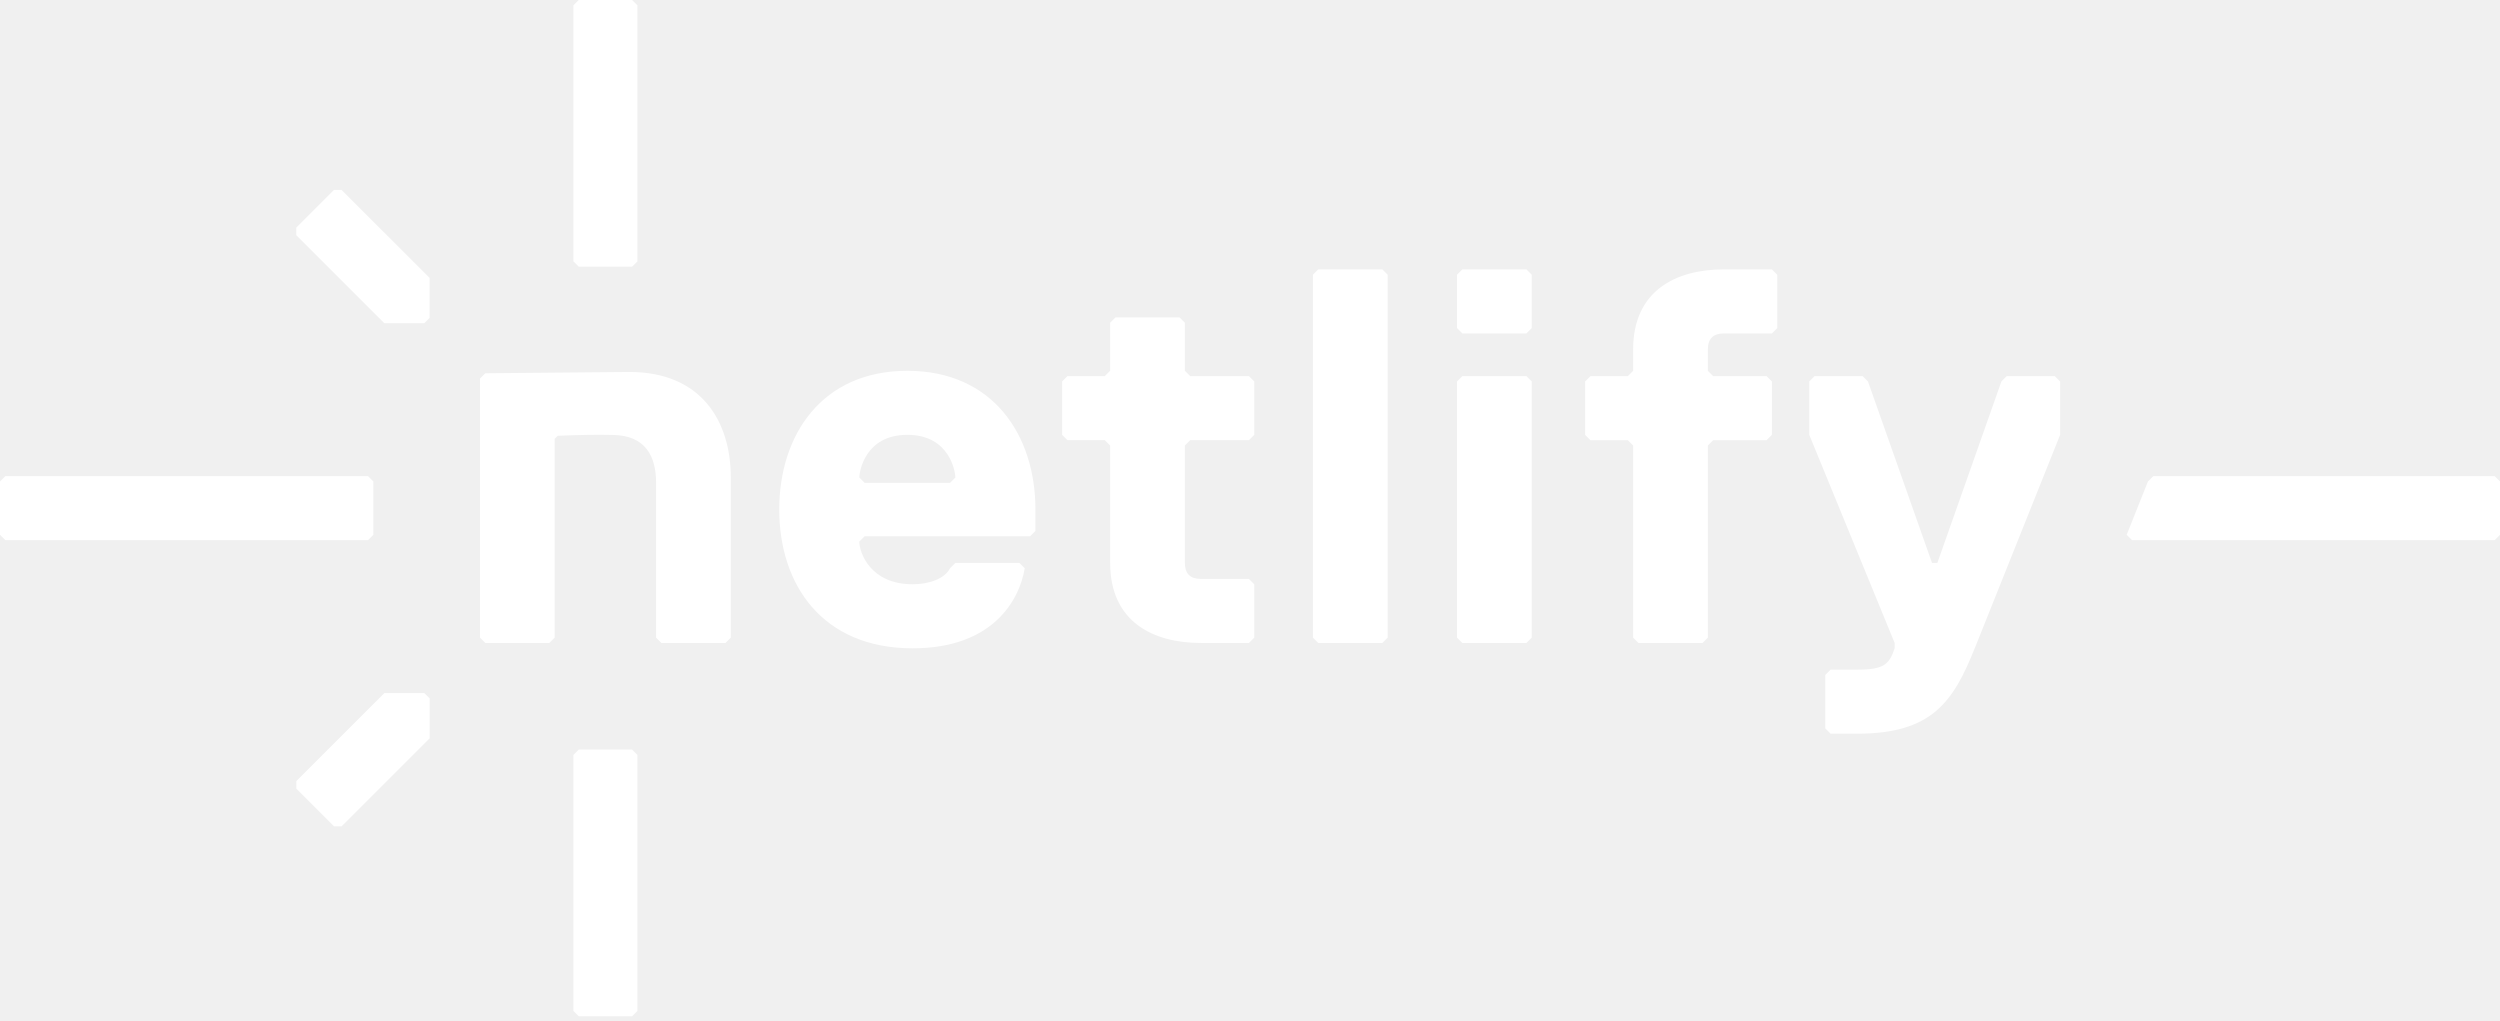
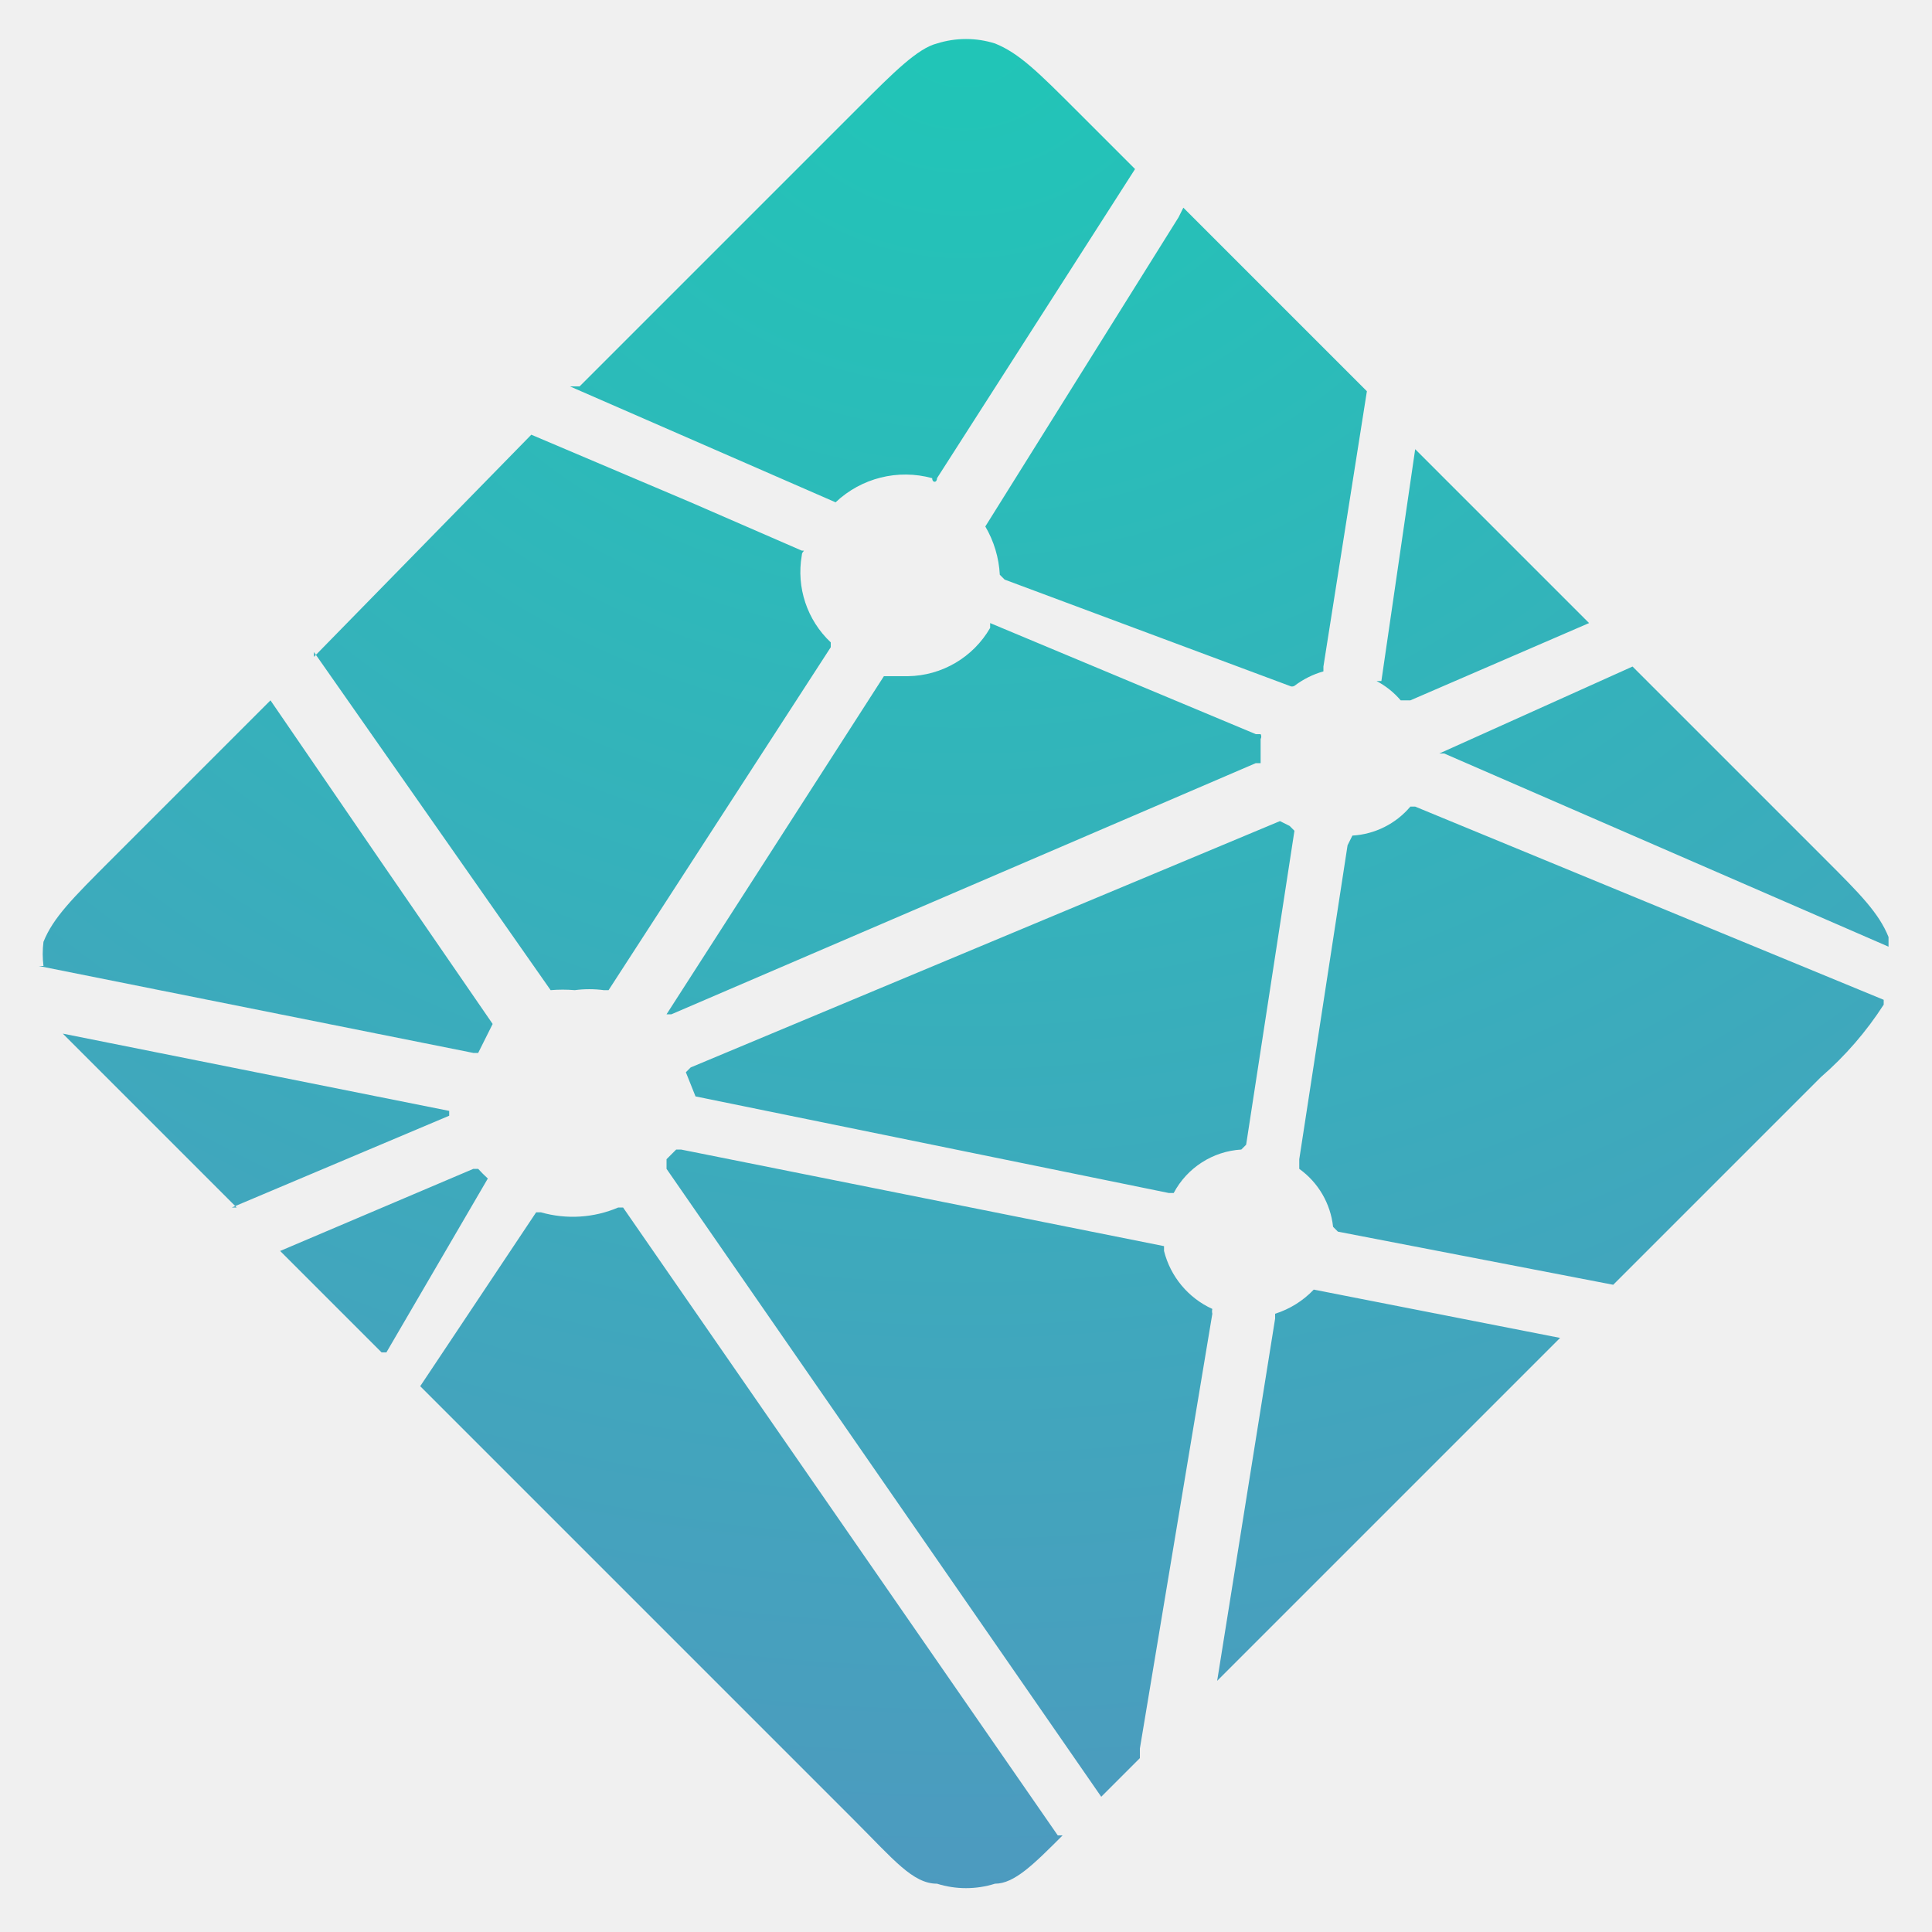
- <svg xmlns="http://www.w3.org/2000/svg" viewBox="0 0 512 209">
-   <g clip-path="url(#a)" fill="#fff">
-     <path d="M117.436 207.036v-52.432l1.093-1.094h10.923l1.093 1.094v52.432l-1.093 1.094h-10.923l-1.093-1.094ZM117.436 53.523V1.093L118.529 0h10.923l1.093 1.093v52.43l-1.093 1.093h-10.923l-1.093-1.093ZM69.954 169.238h-1.545l-7.722-7.726v-1.545l18.033-18.029 8.178.004 1.097 1.089v8.178l-18.041 18.029ZM69.946 38.892h-1.544l-7.723 7.726v1.545l18.033 18.029 8.178-.004 1.097-1.09v-8.177l-18.04-18.03ZM1.093 97.51h74.278l1.094 1.094v10.922l-1.094 1.094H1.093L0 109.526V98.604l1.093-1.094ZM440.999 97.51h69.911l1.094 1.094v10.922l-1.094 1.094h-74.277l-1.094-1.094 4.366-10.922 1.094-1.094ZM212.056 108.727l-1.093 1.094h-33.884l-1.093 1.093c0 2.187 2.187 8.743 10.93 8.743 3.28 0 6.556-1.093 7.65-3.28l1.093-1.093h13.117l1.093 1.093c-1.093 6.557-6.556 16.397-22.953 16.397-18.58 0-27.327-13.117-27.327-28.417s8.743-28.416 26.233-28.416c17.491 0 26.234 13.117 26.234 28.416v4.374-.004Zm-16.397-10.93c0-1.093-1.093-8.743-9.837-8.743-8.743 0-9.836 7.65-9.836 8.743l1.093 1.094h17.487l1.093-1.094ZM242.66 115.284c0 2.186 1.093 3.28 3.28 3.28h9.836l1.094 1.093v10.93l-1.094 1.094h-9.836c-9.837 0-18.58-4.374-18.58-16.397V91.237l-1.094-1.094h-7.649l-1.094-1.093V78.12l1.094-1.094h7.649l1.094-1.093v-9.837l1.093-1.093h13.117l1.093 1.094v9.836l1.094 1.093h12.023l1.094 1.094v10.93l-1.094 1.093h-12.023l-1.094 1.094v24.047h-.003ZM283.1 131.681h-13.117l-1.094-1.094V56.264l1.094-1.094H283.1l1.093 1.094v74.323l-1.093 1.094ZM312.61 68.287h-13.117l-1.094-1.093v-10.93l1.094-1.094h13.117l1.093 1.094v10.93l-1.093 1.093Zm0 63.394h-13.117l-1.094-1.094V78.124l1.094-1.094h13.117l1.093 1.094v52.463l-1.093 1.094ZM363.98 56.264v10.93l-1.094 1.093h-9.836c-2.187 0-3.281 1.093-3.281 3.28v4.374l1.094 1.093h10.93l1.093 1.094v10.93l-1.093 1.093h-10.93l-1.094 1.093v39.347l-1.093 1.093h-13.117l-1.093-1.093V91.244l-1.094-1.093h-7.649l-1.094-1.093v-10.93l1.094-1.094h7.649l1.094-1.093v-4.374c0-12.023 8.743-16.397 18.58-16.397h9.836l1.094 1.094h.004ZM404.42 132.774c-4.374 10.93-8.743 17.487-24.047 17.487h-5.467l-1.093-1.094v-10.93l1.093-1.093h5.467c5.463 0 6.556-1.094 7.65-4.374v-1.093L370.536 89.05V78.12l1.094-1.094h9.836l1.094 1.094 13.117 37.164h1.093l13.117-37.164 1.093-1.094h9.837l1.093 1.094v10.93l-17.486 43.72-.004.004ZM135.454 131.681l-1.093-1.094.007-31.67c0-5.463-2.148-9.699-8.743-9.836-3.391-.088-7.271-.008-11.416.168l-.619.634.008 40.704-1.094 1.094H99.391l-1.093-1.094V77.539l1.093-1.094 29.51-.267c14.784 0 20.767 10.158 20.767 21.623v32.786l-1.093 1.094h-13.121Z" />
-   </g>
-   <defs>
-     <clipPath id="a">
-       <path fill="#fff" d="M0 0h512v208.126H0z" />
-     </clipPath>
-   </defs>
+ <svg xmlns="http://www.w3.org/2000/svg" viewBox="0 0 40 40">
+   <radialGradient id="a" cy="0%" gradientTransform="matrix(0 .9989 -1.152 0 .5 -.5)" r="100.1%">
+     <stop offset="0" stop-color="#20c6b7" />
+     <stop offset="1" stop-color="#4d9abf" />
+   </radialGradient>
+   <path d="m28.6 14.1.7-4.8 3.6 3.6-3.7 1.6h-.2a1.7 1.7 0 0 0 -.5-.4zm5.2-.3 4 4c.7.7 1.1 1.1 1.3 1.6v.2l-9.2-4h-.1zm5.2 7a7 7 0 0 1 -1.3 1.5l-4.3 4.3-5.7-1.1-.1-.1a1.7 1.7 0 0 0 -.7-1.2v-.2l1-6.5.1-.2a1.7 1.7 0 0 0 1.2-.6h.1l9.7 4zm-6.7 6.9-7.1 7.1 1.2-7.5v-.1a1.9 1.9 0 0 0 .8-.5zm-8.7 8.7-.8.8-9-13v-.2l.1-.1.1-.1h.1l10 2v.1a1.8 1.8 0 0 0 1 1.2.2.2 0 0 0 0 .1l-1.5 9zm-1.6 1.6c-.6.6-1 1-1.4 1a2 2 0 0 1 -1.2 0c-.5 0-.9-.5-1.7-1.3l-9-9 2.4-3.6h.1a2.4 2.4 0 0 0 1.6-.1h.1l9 13zm-14.1-10-2.1-2.1 4-1.7h.1a3 3 0 0 0 .2.2l-2.1 3.6zm-3-3-2.6-2.6-1-1 8 1.6v.1l-4.5 1.9zm-4-5a2 2 0 0 1 0-.5c.2-.5.6-.9 1.4-1.7l3.3-3.3a2175.5 2175.5 0 0 0 4.6 6.7s.1 0 0 0l-.3.6h-.1l-9-1.8zm5.6-6.4 4.5-4.6 3.3 1.4 2.3 1c.1 0 0 0 0 .1a2 2 0 0 0 .6 1.8v.1l-4.6 7.1h-.1a2.3 2.3 0 0 0 -.6 0 3 3 0 0 0 -.5 0l-4.9-7zm5.5-5.6 5.8-5.8c.7-.7 1.2-1.2 1.6-1.3a2 2 0 0 1 1.2 0c.5.2.9.6 1.7 1.4l1.2 1.2-4.1 6.4c0 .1-.1.1-.1 0a2.1 2.1 0 0 0 -2 .5l-5.5-2.4zm12.5-3.7 3.8 3.8-.9 5.7v.1a1.8 1.8 0 0 0 -.6.3.1.1 0 0 1 -.1 0l-5.9-2.2-.1-.1a2.2 2.2 0 0 0 -.3-1l4-6.4zm-4 8.6 5.5 2.3h.1a.1.1 0 0 1 0 .1v.5h-.1l-12.1 5.2h-.1l4.5-7h.5a2 2 0 0 0 1.7-1zm-6.2 9.2 12.2-5.1.2.1.1.1-1 6.5-.1.1a1.7 1.7 0 0 0 -1.4.9h-.1l-9.8-2-.2-.5z" fill="url(#a)" />
</svg>
